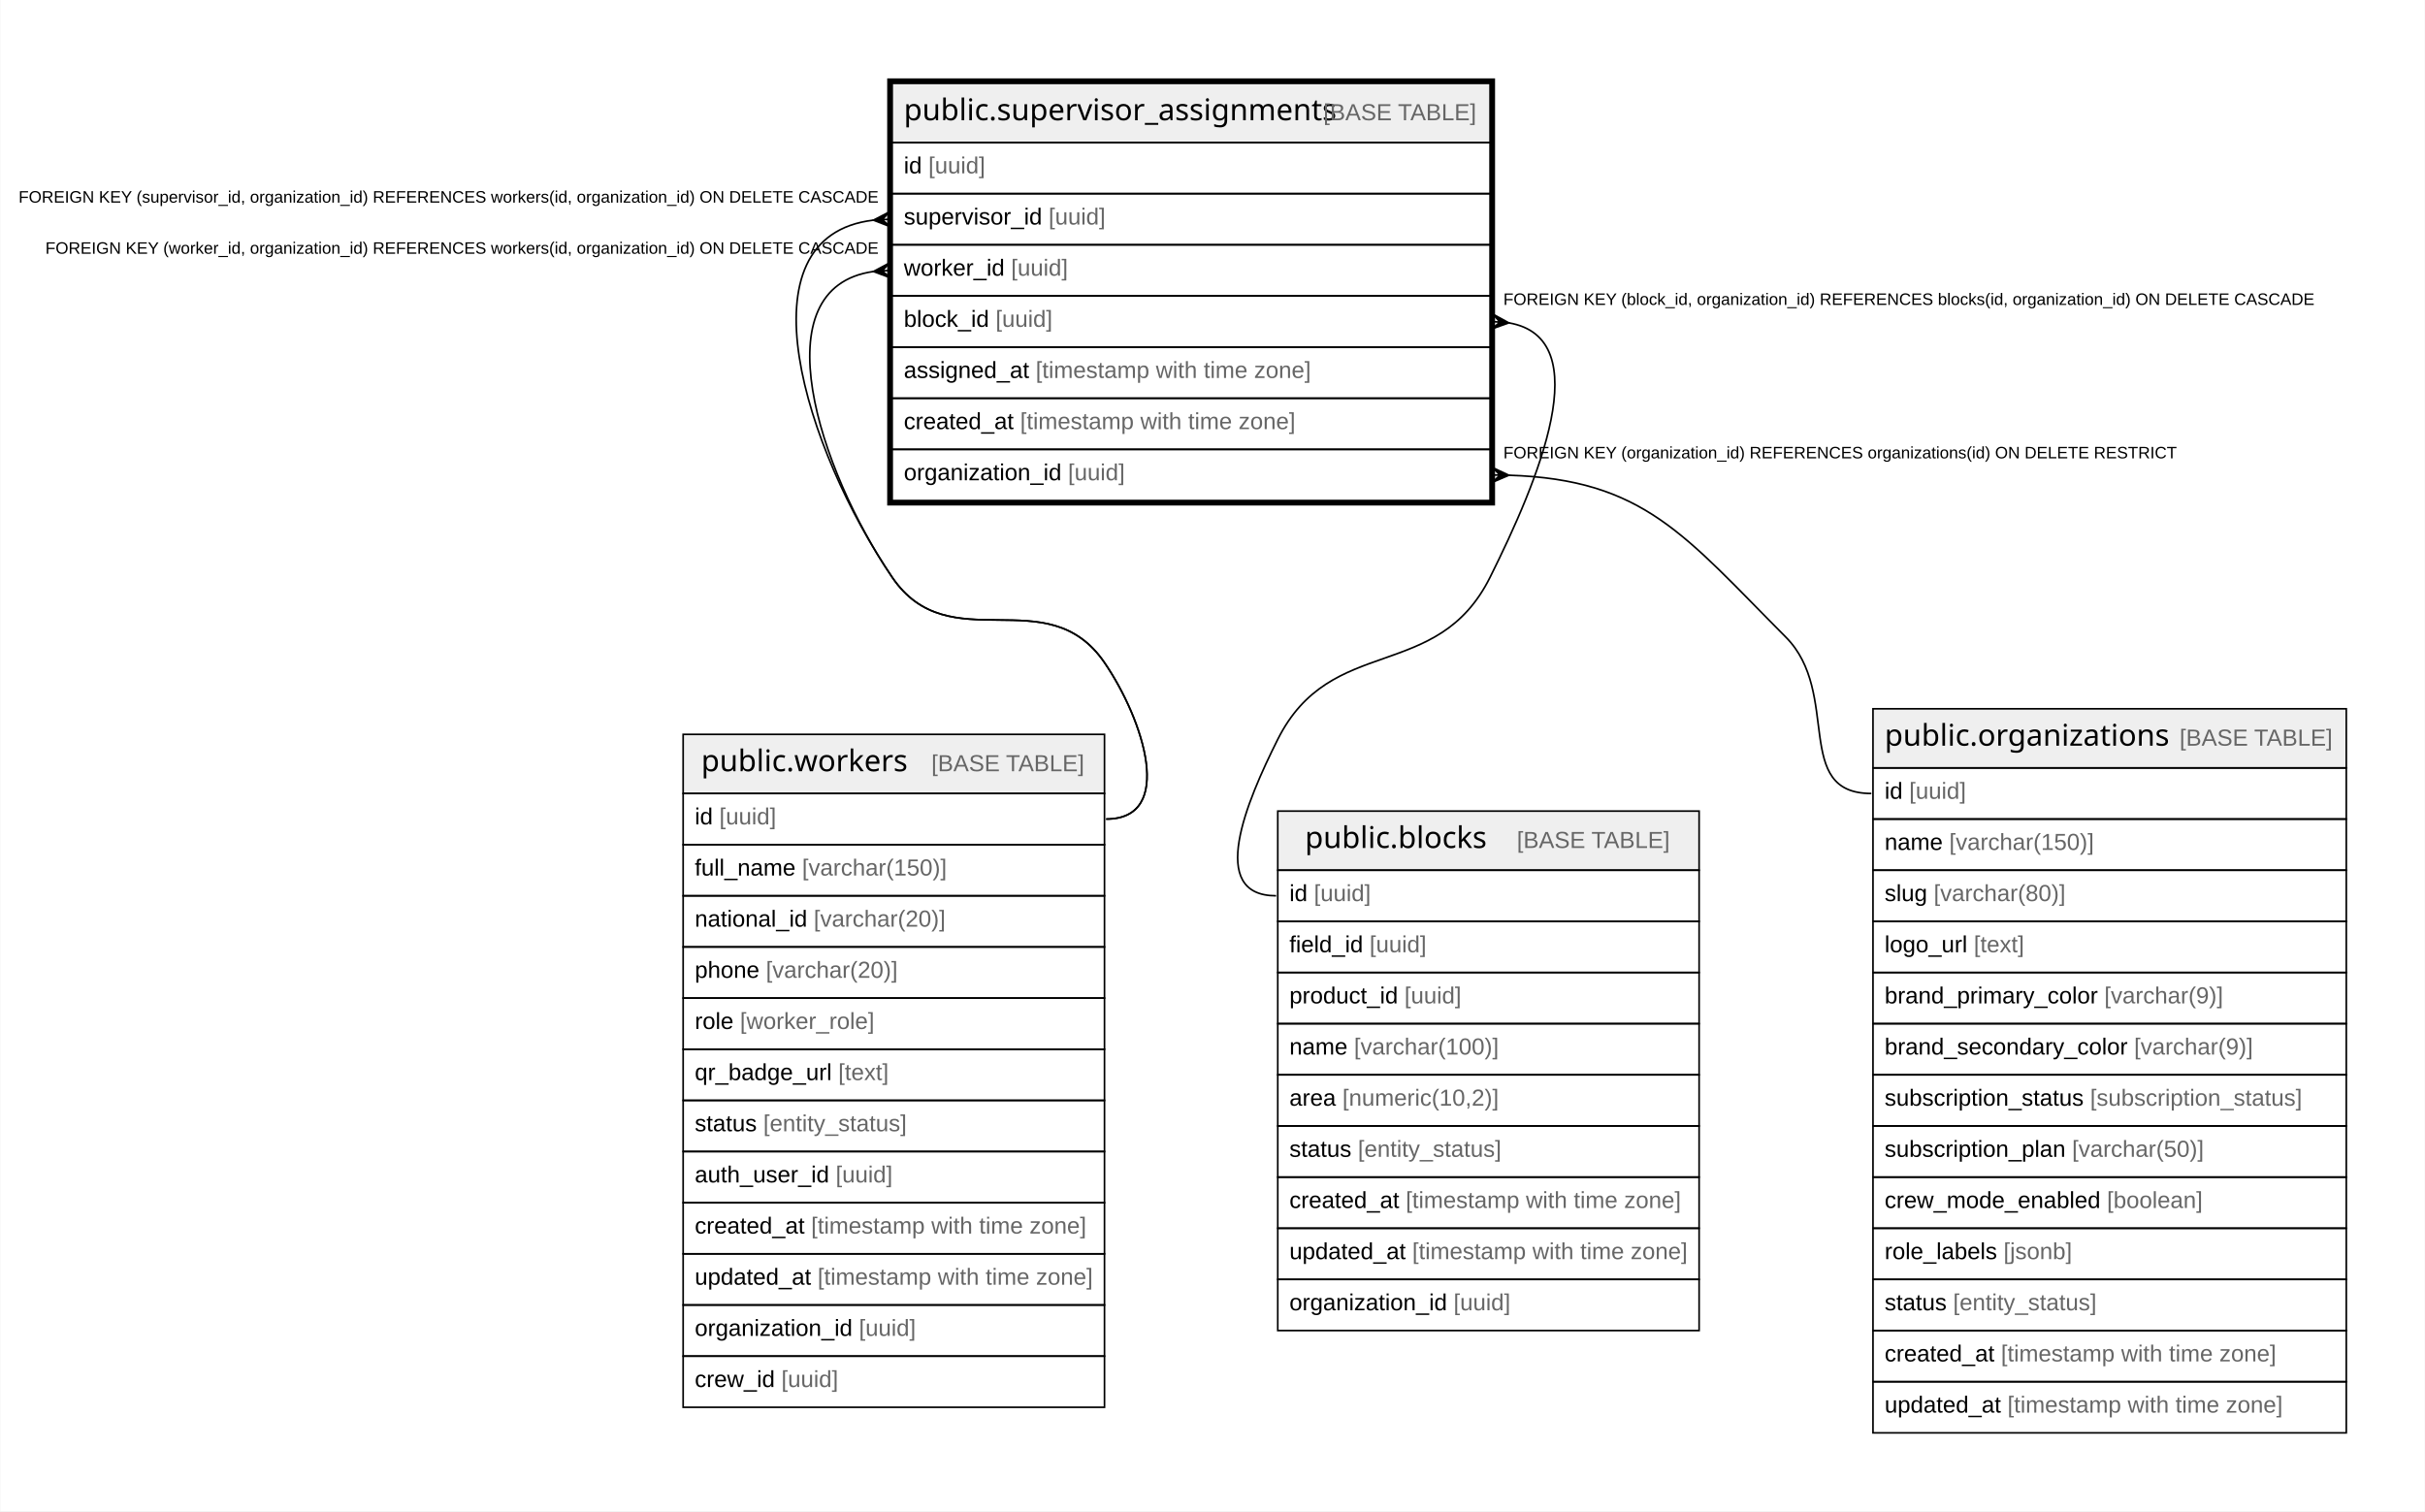
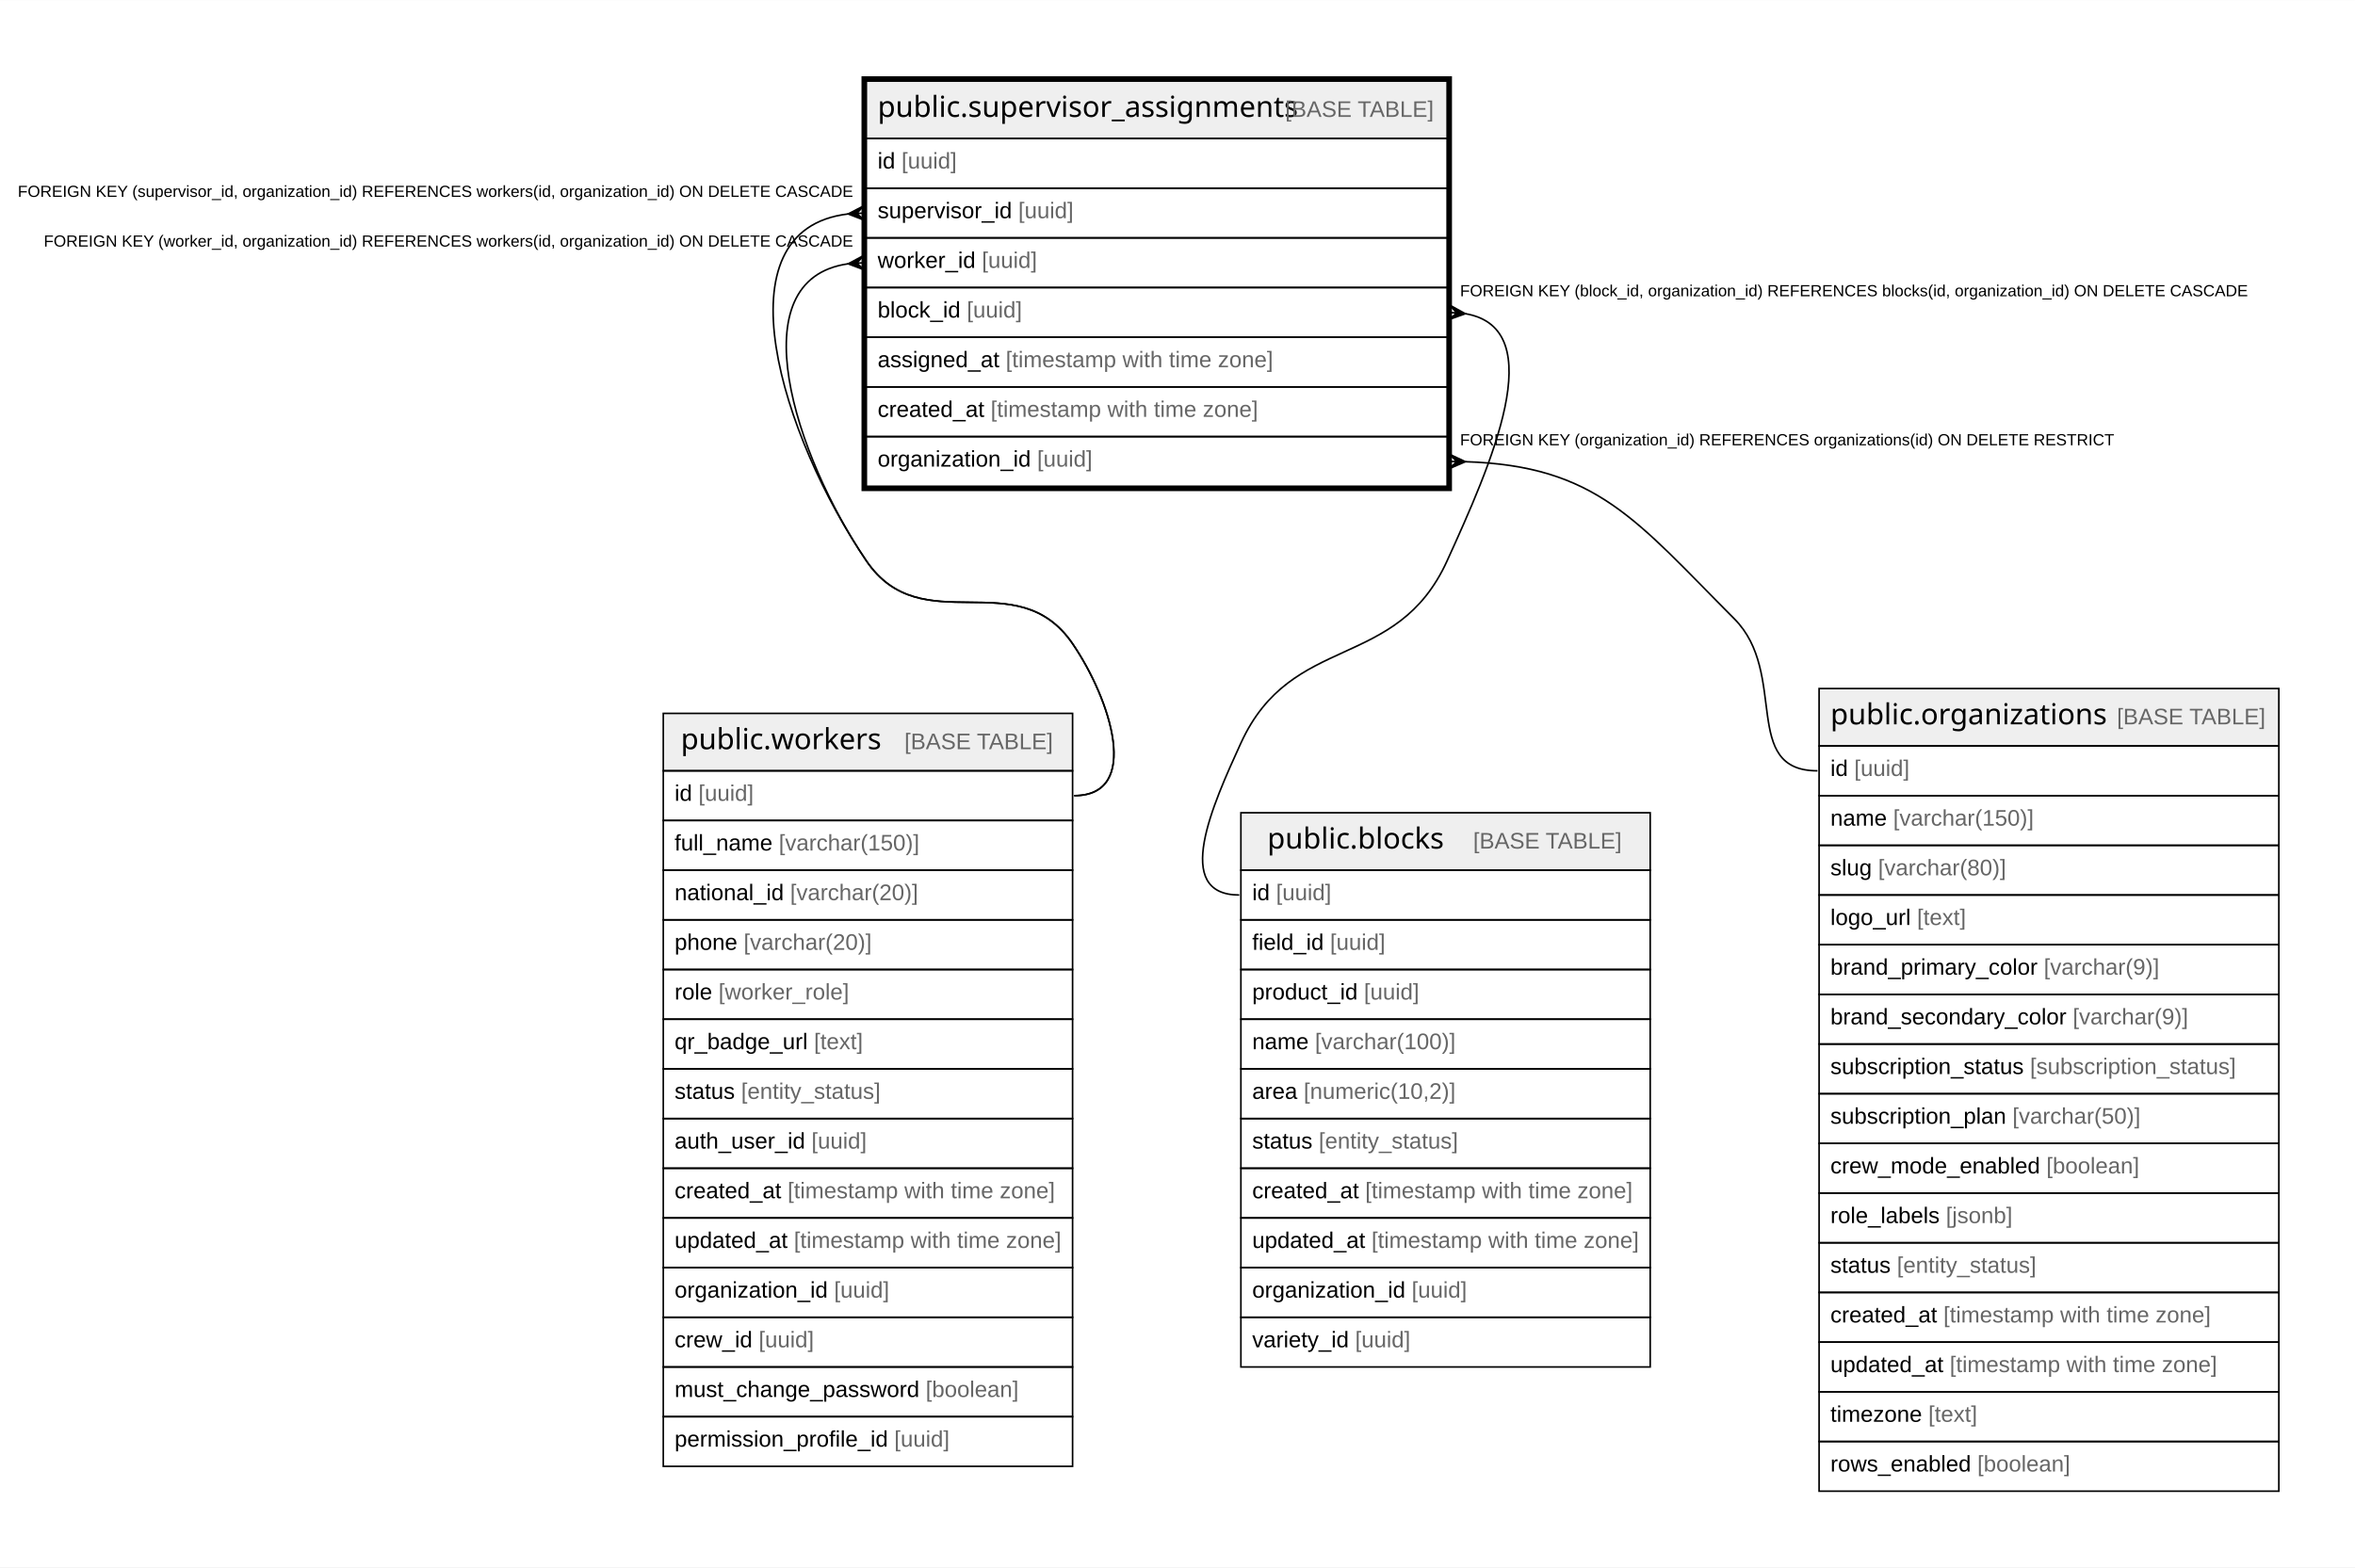
- <svg xmlns="http://www.w3.org/2000/svg" width="1460pt" height="910pt" viewBox="0.00 0.00 1459.61 910.00">
-   <g id="graph0" class="graph" transform="scale(1 1) rotate(0) translate(4 906)">
-     <polygon fill="white" stroke="none" points="-4,4 -4,-906 1455.61,-906 1455.61,4 -4,4" />
+ <svg xmlns="http://www.w3.org/2000/svg" width="1460pt" height="972pt" viewBox="0.00 0.00 1459.61 971.60">
+   <g id="graph0" class="graph" transform="scale(1 1) rotate(0) translate(4 967.6)">
+     <polygon fill="white" stroke="none" points="-4,4 -4,-967.6 1455.61,-967.6 1455.61,4 -4,4" />
    <g id="node1" class="node">
-       <polygon fill="#efefef" stroke="none" points="532.95,-820.2 532.95,-855.8 892.92,-855.8 892.92,-820.2 532.95,-820.2" />
-       <polygon fill="none" stroke="black" points="532.95,-820.2 532.95,-855.8 892.92,-855.8 892.92,-820.2 532.95,-820.2" />
-       <text text-anchor="start" x="539.95" y="-833.6" font-family="Arial Bold" font-size="18.00">public.supervisor_assignments</text>
-       <text text-anchor="start" x="761.43" y="-833.6" font-family="Arial" font-size="14.00">    </text>
-       <text text-anchor="start" x="792.55" y="-833.6" font-family="Arial" font-size="14.00" fill="#666666">[BASE TABLE]</text>
+       <polygon fill="#efefef" stroke="none" points="532.95,-881.8 532.95,-917.4 892.92,-917.4 892.92,-881.8 532.95,-881.8" />
+       <polygon fill="none" stroke="black" points="532.95,-881.8 532.95,-917.4 892.92,-917.4 892.92,-881.8 532.95,-881.8" />
+       <text text-anchor="start" x="539.95" y="-895.2" font-family="Arial Bold" font-size="18.00">public.supervisor_assignments</text>
+       <text text-anchor="start" x="761.43" y="-895.2" font-family="Arial" font-size="14.00">    </text>
+       <text text-anchor="start" x="792.55" y="-895.2" font-family="Arial" font-size="14.00" fill="#666666">[BASE TABLE]</text>
+       <polygon fill="none" stroke="black" points="532.95,-851 532.95,-881.8 892.92,-881.8 892.92,-851 532.95,-851" />
+       <text text-anchor="start" x="539.95" y="-863.2" font-family="Arial" font-size="14.00">id </text>
+       <text text-anchor="start" x="554.74" y="-863.2" font-family="Arial" font-size="14.00" fill="#666666">[uuid]</text>
+       <polygon fill="none" stroke="black" points="532.95,-820.2 532.95,-851 892.92,-851 892.92,-820.2 532.95,-820.2" />
+       <text text-anchor="start" x="539.95" y="-832.4" font-family="Arial" font-size="14.00">supervisor_id </text>
+       <text text-anchor="start" x="627.11" y="-832.4" font-family="Arial" font-size="14.00" fill="#666666">[uuid]</text>
      <polygon fill="none" stroke="black" points="532.95,-789.4 532.95,-820.2 892.92,-820.2 892.92,-789.4 532.95,-789.4" />
-       <text text-anchor="start" x="539.95" y="-801.6" font-family="Arial" font-size="14.00">id </text>
-       <text text-anchor="start" x="554.74" y="-801.6" font-family="Arial" font-size="14.00" fill="#666666">[uuid]</text>
+       <text text-anchor="start" x="539.95" y="-801.6" font-family="Arial" font-size="14.00">worker_id </text>
+       <text text-anchor="start" x="604.53" y="-801.6" font-family="Arial" font-size="14.00" fill="#666666">[uuid]</text>
      <polygon fill="none" stroke="black" points="532.95,-758.6 532.95,-789.4 892.92,-789.4 892.92,-758.6 532.95,-758.6" />
-       <text text-anchor="start" x="539.95" y="-770.8" font-family="Arial" font-size="14.00">supervisor_id </text>
-       <text text-anchor="start" x="627.11" y="-770.8" font-family="Arial" font-size="14.00" fill="#666666">[uuid]</text>
+       <text text-anchor="start" x="539.95" y="-770.8" font-family="Arial" font-size="14.00">block_id </text>
+       <text text-anchor="start" x="595.21" y="-770.8" font-family="Arial" font-size="14.00" fill="#666666">[uuid]</text>
      <polygon fill="none" stroke="black" points="532.95,-727.8 532.95,-758.6 892.92,-758.6 892.92,-727.8 532.95,-727.8" />
-       <text text-anchor="start" x="539.95" y="-740" font-family="Arial" font-size="14.00">worker_id </text>
-       <text text-anchor="start" x="604.53" y="-740" font-family="Arial" font-size="14.00" fill="#666666">[uuid]</text>
+       <text text-anchor="start" x="539.95" y="-740" font-family="Arial" font-size="14.00">assigned_at </text>
+       <text text-anchor="start" x="619.35" y="-740" font-family="Arial" font-size="14.00" fill="#666666">[timestamp with time zone]</text>
      <polygon fill="none" stroke="black" points="532.95,-697 532.95,-727.8 892.92,-727.8 892.92,-697 532.95,-697" />
-       <text text-anchor="start" x="539.95" y="-709.2" font-family="Arial" font-size="14.00">block_id </text>
-       <text text-anchor="start" x="595.21" y="-709.2" font-family="Arial" font-size="14.00" fill="#666666">[uuid]</text>
+       <text text-anchor="start" x="539.95" y="-709.2" font-family="Arial" font-size="14.00">created_at </text>
+       <text text-anchor="start" x="610" y="-709.2" font-family="Arial" font-size="14.00" fill="#666666">[timestamp with time zone]</text>
      <polygon fill="none" stroke="black" points="532.95,-666.2 532.95,-697 892.92,-697 892.92,-666.2 532.95,-666.2" />
-       <text text-anchor="start" x="539.95" y="-678.4" font-family="Arial" font-size="14.00">assigned_at </text>
-       <text text-anchor="start" x="619.35" y="-678.4" font-family="Arial" font-size="14.00" fill="#666666">[timestamp with time zone]</text>
-       <polygon fill="none" stroke="black" points="532.95,-635.4 532.95,-666.2 892.92,-666.2 892.92,-635.4 532.95,-635.4" />
-       <text text-anchor="start" x="539.95" y="-647.6" font-family="Arial" font-size="14.00">created_at </text>
-       <text text-anchor="start" x="610" y="-647.6" font-family="Arial" font-size="14.00" fill="#666666">[timestamp with time zone]</text>
-       <polygon fill="none" stroke="black" points="532.95,-604.6 532.95,-635.4 892.92,-635.4 892.92,-604.6 532.95,-604.6" />
-       <text text-anchor="start" x="539.95" y="-616.8" font-family="Arial" font-size="14.00">organization_id </text>
-       <text text-anchor="start" x="638.8" y="-616.8" font-family="Arial" font-size="14.00" fill="#666666">[uuid]</text>
-       <polygon fill="none" stroke="black" stroke-width="3" points="531.45,-603.1 531.45,-857.3 894.42,-857.3 894.42,-603.1 531.45,-603.1" />
+       <text text-anchor="start" x="539.95" y="-678.4" font-family="Arial" font-size="14.00">organization_id </text>
+       <text text-anchor="start" x="638.8" y="-678.4" font-family="Arial" font-size="14.00" fill="#666666">[uuid]</text>
+       <polygon fill="none" stroke="black" stroke-width="3" points="531.45,-664.7 531.45,-918.9 894.42,-918.9 894.42,-664.7 531.45,-664.7" />
    </g>
    <g id="node2" class="node">
-       <polygon fill="#efefef" stroke="none" points="407.1,-428.2 407.1,-463.8 660.78,-463.8 660.78,-428.2 407.1,-428.2" />
-       <polygon fill="none" stroke="black" points="407.1,-428.2 407.1,-463.8 660.78,-463.8 660.78,-428.2 407.1,-428.2" />
-       <text text-anchor="start" x="417.96" y="-441.6" font-family="Arial Bold" font-size="18.00">public.workers</text>
-       <text text-anchor="start" x="525.43" y="-441.6" font-family="Arial" font-size="14.00">    </text>
-       <text text-anchor="start" x="556.55" y="-441.6" font-family="Arial" font-size="14.00" fill="#666666">[BASE TABLE]</text>
+       <polygon fill="#efefef" stroke="none" points="407.1,-489.8 407.1,-525.4 660.78,-525.4 660.78,-489.8 407.1,-489.8" />
+       <polygon fill="none" stroke="black" points="407.1,-489.8 407.1,-525.4 660.78,-525.4 660.78,-489.8 407.1,-489.8" />
+       <text text-anchor="start" x="417.96" y="-503.2" font-family="Arial Bold" font-size="18.00">public.workers</text>
+       <text text-anchor="start" x="525.43" y="-503.2" font-family="Arial" font-size="14.00">    </text>
+       <text text-anchor="start" x="556.55" y="-503.2" font-family="Arial" font-size="14.00" fill="#666666">[BASE TABLE]</text>
+       <polygon fill="none" stroke="black" points="407.1,-459 407.1,-489.8 660.78,-489.8 660.78,-459 407.1,-459" />
+       <text text-anchor="start" x="414.1" y="-471.2" font-family="Arial" font-size="14.00">id </text>
+       <text text-anchor="start" x="428.88" y="-471.2" font-family="Arial" font-size="14.00" fill="#666666">[uuid]</text>
+       <polygon fill="none" stroke="black" points="407.1,-428.2 407.1,-459 660.78,-459 660.78,-428.2 407.1,-428.2" />
+       <text text-anchor="start" x="414.1" y="-440.4" font-family="Arial" font-size="14.00">full_name </text>
+       <text text-anchor="start" x="478.69" y="-440.4" font-family="Arial" font-size="14.00" fill="#666666">[varchar(150)]</text>
      <polygon fill="none" stroke="black" points="407.1,-397.4 407.1,-428.2 660.78,-428.2 660.78,-397.4 407.1,-397.4" />
-       <text text-anchor="start" x="414.1" y="-409.6" font-family="Arial" font-size="14.00">id </text>
-       <text text-anchor="start" x="428.88" y="-409.6" font-family="Arial" font-size="14.00" fill="#666666">[uuid]</text>
+       <text text-anchor="start" x="414.1" y="-409.6" font-family="Arial" font-size="14.00">national_id </text>
+       <text text-anchor="start" x="485.71" y="-409.6" font-family="Arial" font-size="14.00" fill="#666666">[varchar(20)]</text>
      <polygon fill="none" stroke="black" points="407.1,-366.6 407.1,-397.4 660.78,-397.4 660.78,-366.6 407.1,-366.6" />
-       <text text-anchor="start" x="414.1" y="-378.8" font-family="Arial" font-size="14.00">full_name </text>
-       <text text-anchor="start" x="478.69" y="-378.8" font-family="Arial" font-size="14.00" fill="#666666">[varchar(150)]</text>
+       <text text-anchor="start" x="414.1" y="-378.8" font-family="Arial" font-size="14.00">phone </text>
+       <text text-anchor="start" x="456.92" y="-378.8" font-family="Arial" font-size="14.00" fill="#666666">[varchar(20)]</text>
      <polygon fill="none" stroke="black" points="407.1,-335.8 407.1,-366.6 660.78,-366.6 660.78,-335.8 407.1,-335.8" />
-       <text text-anchor="start" x="414.1" y="-348" font-family="Arial" font-size="14.00">national_id </text>
-       <text text-anchor="start" x="485.71" y="-348" font-family="Arial" font-size="14.00" fill="#666666">[varchar(20)]</text>
+       <text text-anchor="start" x="414.1" y="-348" font-family="Arial" font-size="14.00">role </text>
+       <text text-anchor="start" x="441.33" y="-348" font-family="Arial" font-size="14.00" fill="#666666">[worker_role]</text>
      <polygon fill="none" stroke="black" points="407.1,-305 407.1,-335.8 660.78,-335.8 660.78,-305 407.1,-305" />
-       <text text-anchor="start" x="414.1" y="-317.2" font-family="Arial" font-size="14.00">phone </text>
-       <text text-anchor="start" x="456.92" y="-317.2" font-family="Arial" font-size="14.00" fill="#666666">[varchar(20)]</text>
+       <text text-anchor="start" x="414.1" y="-317.2" font-family="Arial" font-size="14.00">qr_badge_url </text>
+       <text text-anchor="start" x="500.5" y="-317.2" font-family="Arial" font-size="14.00" fill="#666666">[text]</text>
      <polygon fill="none" stroke="black" points="407.1,-274.2 407.1,-305 660.78,-305 660.78,-274.2 407.1,-274.2" />
-       <text text-anchor="start" x="414.1" y="-286.4" font-family="Arial" font-size="14.00">role </text>
-       <text text-anchor="start" x="441.33" y="-286.4" font-family="Arial" font-size="14.00" fill="#666666">[worker_role]</text>
+       <text text-anchor="start" x="414.1" y="-286.4" font-family="Arial" font-size="14.00">status </text>
+       <text text-anchor="start" x="455.34" y="-286.4" font-family="Arial" font-size="14.00" fill="#666666">[entity_status]</text>
      <polygon fill="none" stroke="black" points="407.1,-243.4 407.1,-274.2 660.78,-274.2 660.78,-243.4 407.1,-243.4" />
-       <text text-anchor="start" x="414.1" y="-255.6" font-family="Arial" font-size="14.00">qr_badge_url </text>
-       <text text-anchor="start" x="500.5" y="-255.6" font-family="Arial" font-size="14.00" fill="#666666">[text]</text>
+       <text text-anchor="start" x="414.1" y="-255.6" font-family="Arial" font-size="14.00">auth_user_id </text>
+       <text text-anchor="start" x="498.94" y="-255.6" font-family="Arial" font-size="14.00" fill="#666666">[uuid]</text>
      <polygon fill="none" stroke="black" points="407.1,-212.6 407.1,-243.4 660.78,-243.4 660.78,-212.6 407.1,-212.6" />
-       <text text-anchor="start" x="414.1" y="-224.8" font-family="Arial" font-size="14.00">status </text>
-       <text text-anchor="start" x="455.34" y="-224.8" font-family="Arial" font-size="14.00" fill="#666666">[entity_status]</text>
+       <text text-anchor="start" x="414.1" y="-224.8" font-family="Arial" font-size="14.00">created_at </text>
+       <text text-anchor="start" x="484.14" y="-224.8" font-family="Arial" font-size="14.00" fill="#666666">[timestamp with time zone]</text>
      <polygon fill="none" stroke="black" points="407.1,-181.8 407.1,-212.6 660.78,-212.6 660.78,-181.8 407.1,-181.8" />
-       <text text-anchor="start" x="414.1" y="-194" font-family="Arial" font-size="14.00">auth_user_id </text>
-       <text text-anchor="start" x="498.94" y="-194" font-family="Arial" font-size="14.00" fill="#666666">[uuid]</text>
+       <text text-anchor="start" x="414.1" y="-194" font-family="Arial" font-size="14.00">updated_at </text>
+       <text text-anchor="start" x="488.05" y="-194" font-family="Arial" font-size="14.00" fill="#666666">[timestamp with time zone]</text>
      <polygon fill="none" stroke="black" points="407.1,-151 407.1,-181.8 660.78,-181.8 660.78,-151 407.1,-151" />
-       <text text-anchor="start" x="414.1" y="-163.2" font-family="Arial" font-size="14.00">created_at </text>
-       <text text-anchor="start" x="484.14" y="-163.2" font-family="Arial" font-size="14.00" fill="#666666">[timestamp with time zone]</text>
+       <text text-anchor="start" x="414.1" y="-163.2" font-family="Arial" font-size="14.00">organization_id </text>
+       <text text-anchor="start" x="512.94" y="-163.2" font-family="Arial" font-size="14.00" fill="#666666">[uuid]</text>
      <polygon fill="none" stroke="black" points="407.1,-120.2 407.1,-151 660.78,-151 660.78,-120.2 407.1,-120.2" />
-       <text text-anchor="start" x="414.1" y="-132.4" font-family="Arial" font-size="14.00">updated_at </text>
-       <text text-anchor="start" x="488.05" y="-132.4" font-family="Arial" font-size="14.00" fill="#666666">[timestamp with time zone]</text>
+       <text text-anchor="start" x="414.1" y="-132.4" font-family="Arial" font-size="14.00">crew_id </text>
+       <text text-anchor="start" x="466.23" y="-132.4" font-family="Arial" font-size="14.00" fill="#666666">[uuid]</text>
      <polygon fill="none" stroke="black" points="407.1,-89.4 407.1,-120.2 660.78,-120.2 660.78,-89.4 407.1,-89.4" />
-       <text text-anchor="start" x="414.1" y="-101.6" font-family="Arial" font-size="14.00">organization_id </text>
-       <text text-anchor="start" x="512.94" y="-101.6" font-family="Arial" font-size="14.00" fill="#666666">[uuid]</text>
+       <text text-anchor="start" x="414.1" y="-101.6" font-family="Arial" font-size="14.00">must_change_password </text>
+       <text text-anchor="start" x="569.74" y="-101.6" font-family="Arial" font-size="14.00" fill="#666666">[boolean]</text>
      <polygon fill="none" stroke="black" points="407.1,-58.6 407.1,-89.4 660.78,-89.4 660.78,-58.6 407.1,-58.6" />
-       <text text-anchor="start" x="414.1" y="-70.8" font-family="Arial" font-size="14.00">crew_id </text>
-       <text text-anchor="start" x="466.23" y="-70.8" font-family="Arial" font-size="14.00" fill="#666666">[uuid]</text>
+       <text text-anchor="start" x="414.1" y="-70.8" font-family="Arial" font-size="14.00">permission_profile_id </text>
+       <text text-anchor="start" x="550.27" y="-70.8" font-family="Arial" font-size="14.00" fill="#666666">[uuid]</text>
    </g>
    <g id="edge1" class="edge">
-       <path fill="none" stroke="black" d="M521.6,-773.42C439.42,-763.7 481.17,-634.65 532.95,-558.4 567.35,-507.74 626.23,-557.55 660.78,-507 684.4,-472.43 703.65,-412.8 661.78,-412.8" />
-       <polygon fill="black" stroke="black" points="521.64,-773.42 531.37,-778.47 526.96,-773.72 531.29,-773.96 531.29,-773.96 531.29,-773.96 526.96,-773.72 531.87,-769.49 521.64,-773.42" />
-       <text text-anchor="start" x="7" y="-784" font-family="Arial" font-size="10.00">FOREIGN KEY (supervisor_id, organization_id) REFERENCES workers(id, organization_id) ON DELETE CASCADE</text>
+       <path fill="none" stroke="black" d="M521.6,-835.02C439.42,-825.3 481.17,-696.25 532.95,-620 567.35,-569.34 626.23,-619.15 660.78,-568.6 684.4,-534.03 703.65,-474.4 661.78,-474.4" />
+       <polygon fill="black" stroke="black" points="521.64,-835.02 531.37,-840.07 526.96,-835.32 531.29,-835.56 531.29,-835.56 531.29,-835.56 526.96,-835.32 531.87,-831.09 521.64,-835.02" />
+       <text text-anchor="start" x="7" y="-845.6" font-family="Arial" font-size="10.00">FOREIGN KEY (supervisor_id, organization_id) REFERENCES workers(id, organization_id) ON DELETE CASCADE</text>
    </g>
    <g id="edge2" class="edge">
-       <path fill="none" stroke="black" d="M521.6,-742.51C453.16,-732.8 488.86,-623.28 532.95,-558.4 567.37,-507.76 626.23,-557.55 660.78,-507 684.4,-472.43 703.65,-412.8 661.78,-412.8" />
-       <polygon fill="black" stroke="black" points="521.64,-742.51 531.32,-747.67 526.97,-742.87 531.29,-743.16 531.29,-743.16 531.29,-743.16 526.97,-742.87 531.92,-738.69 521.64,-742.51" />
-       <text text-anchor="start" x="23.12" y="-753.2" font-family="Arial" font-size="10.00">FOREIGN KEY (worker_id, organization_id) REFERENCES workers(id, organization_id) ON DELETE CASCADE</text>
+       <path fill="none" stroke="black" d="M521.6,-804.11C453.16,-794.4 488.86,-684.88 532.95,-620 567.37,-569.36 626.23,-619.15 660.78,-568.6 684.4,-534.03 703.65,-474.4 661.78,-474.4" />
+       <polygon fill="black" stroke="black" points="521.64,-804.11 531.32,-809.27 526.97,-804.47 531.29,-804.76 531.29,-804.76 531.29,-804.76 526.97,-804.47 531.92,-800.29 521.64,-804.11" />
+       <text text-anchor="start" x="23.12" y="-814.8" font-family="Arial" font-size="10.00">FOREIGN KEY (worker_id, organization_id) REFERENCES workers(id, organization_id) ON DELETE CASCADE</text>
    </g>
    <g id="node3" class="node">
-       <polygon fill="#efefef" stroke="none" points="765.1,-382 765.1,-417.6 1018.78,-417.6 1018.78,-382 765.1,-382" />
-       <polygon fill="none" stroke="black" points="765.1,-382 765.1,-417.6 1018.78,-417.6 1018.78,-382 765.1,-382" />
-       <text text-anchor="start" x="781.45" y="-395.4" font-family="Arial Bold" font-size="18.00">public.blocks</text>
-       <text text-anchor="start" x="877.94" y="-395.4" font-family="Arial" font-size="14.00">    </text>
-       <text text-anchor="start" x="909.05" y="-395.4" font-family="Arial" font-size="14.00" fill="#666666">[BASE TABLE]</text>
-       <polygon fill="none" stroke="black" points="765.1,-351.2 765.1,-382 1018.78,-382 1018.78,-351.2 765.1,-351.2" />
-       <text text-anchor="start" x="772.1" y="-363.4" font-family="Arial" font-size="14.00">id </text>
-       <text text-anchor="start" x="786.88" y="-363.4" font-family="Arial" font-size="14.00" fill="#666666">[uuid]</text>
-       <polygon fill="none" stroke="black" points="765.1,-320.4 765.1,-351.2 1018.78,-351.2 1018.78,-320.4 765.1,-320.4" />
-       <text text-anchor="start" x="772.1" y="-332.6" font-family="Arial" font-size="14.00">field_id </text>
-       <text text-anchor="start" x="820.35" y="-332.6" font-family="Arial" font-size="14.00" fill="#666666">[uuid]</text>
-       <polygon fill="none" stroke="black" points="765.1,-289.6 765.1,-320.4 1018.78,-320.4 1018.78,-289.6 765.1,-289.6" />
-       <text text-anchor="start" x="772.1" y="-301.8" font-family="Arial" font-size="14.00">product_id </text>
-       <text text-anchor="start" x="841.36" y="-301.8" font-family="Arial" font-size="14.00" fill="#666666">[uuid]</text>
-       <polygon fill="none" stroke="black" points="765.1,-258.8 765.1,-289.6 1018.78,-289.6 1018.78,-258.8 765.1,-258.8" />
-       <text text-anchor="start" x="772.1" y="-271" font-family="Arial" font-size="14.00">name </text>
-       <text text-anchor="start" x="811.01" y="-271" font-family="Arial" font-size="14.00" fill="#666666">[varchar(100)]</text>
-       <polygon fill="none" stroke="black" points="765.1,-228 765.1,-258.8 1018.78,-258.8 1018.78,-228 765.1,-228" />
-       <text text-anchor="start" x="772.1" y="-240.2" font-family="Arial" font-size="14.00">area </text>
-       <text text-anchor="start" x="804.01" y="-240.2" font-family="Arial" font-size="14.00" fill="#666666">[numeric(10,2)]</text>
-       <polygon fill="none" stroke="black" points="765.1,-197.2 765.1,-228 1018.78,-228 1018.78,-197.2 765.1,-197.2" />
-       <text text-anchor="start" x="772.1" y="-209.4" font-family="Arial" font-size="14.00">status </text>
-       <text text-anchor="start" x="813.34" y="-209.4" font-family="Arial" font-size="14.00" fill="#666666">[entity_status]</text>
-       <polygon fill="none" stroke="black" points="765.1,-166.4 765.1,-197.2 1018.78,-197.2 1018.78,-166.4 765.1,-166.4" />
-       <text text-anchor="start" x="772.1" y="-178.6" font-family="Arial" font-size="14.00">created_at </text>
-       <text text-anchor="start" x="842.14" y="-178.6" font-family="Arial" font-size="14.00" fill="#666666">[timestamp with time zone]</text>
-       <polygon fill="none" stroke="black" points="765.1,-135.6 765.1,-166.4 1018.78,-166.4 1018.78,-135.6 765.1,-135.6" />
-       <text text-anchor="start" x="772.1" y="-147.8" font-family="Arial" font-size="14.00">updated_at </text>
-       <text text-anchor="start" x="846.05" y="-147.8" font-family="Arial" font-size="14.00" fill="#666666">[timestamp with time zone]</text>
-       <polygon fill="none" stroke="black" points="765.1,-104.8 765.1,-135.6 1018.78,-135.6 1018.78,-104.8 765.1,-104.8" />
-       <text text-anchor="start" x="772.1" y="-117" font-family="Arial" font-size="14.00">organization_id </text>
-       <text text-anchor="start" x="870.94" y="-117" font-family="Arial" font-size="14.00" fill="#666666">[uuid]</text>
+       <polygon fill="#efefef" stroke="none" points="765.1,-428.2 765.1,-463.8 1018.78,-463.8 1018.78,-428.2 765.1,-428.2" />
+       <polygon fill="none" stroke="black" points="765.1,-428.2 765.1,-463.8 1018.78,-463.8 1018.78,-428.2 765.1,-428.2" />
+       <text text-anchor="start" x="781.45" y="-441.6" font-family="Arial Bold" font-size="18.00">public.blocks</text>
+       <text text-anchor="start" x="877.94" y="-441.6" font-family="Arial" font-size="14.00">    </text>
+       <text text-anchor="start" x="909.05" y="-441.6" font-family="Arial" font-size="14.00" fill="#666666">[BASE TABLE]</text>
+       <polygon fill="none" stroke="black" points="765.1,-397.4 765.1,-428.2 1018.78,-428.2 1018.78,-397.4 765.1,-397.4" />
+       <text text-anchor="start" x="772.1" y="-409.6" font-family="Arial" font-size="14.00">id </text>
+       <text text-anchor="start" x="786.88" y="-409.6" font-family="Arial" font-size="14.00" fill="#666666">[uuid]</text>
+       <polygon fill="none" stroke="black" points="765.1,-366.6 765.1,-397.4 1018.78,-397.4 1018.78,-366.6 765.1,-366.6" />
+       <text text-anchor="start" x="772.1" y="-378.8" font-family="Arial" font-size="14.00">field_id </text>
+       <text text-anchor="start" x="820.35" y="-378.8" font-family="Arial" font-size="14.00" fill="#666666">[uuid]</text>
+       <polygon fill="none" stroke="black" points="765.1,-335.8 765.1,-366.6 1018.78,-366.6 1018.78,-335.8 765.1,-335.8" />
+       <text text-anchor="start" x="772.1" y="-348" font-family="Arial" font-size="14.00">product_id </text>
+       <text text-anchor="start" x="841.36" y="-348" font-family="Arial" font-size="14.00" fill="#666666">[uuid]</text>
+       <polygon fill="none" stroke="black" points="765.1,-305 765.1,-335.8 1018.78,-335.8 1018.78,-305 765.1,-305" />
+       <text text-anchor="start" x="772.1" y="-317.2" font-family="Arial" font-size="14.00">name </text>
+       <text text-anchor="start" x="811.01" y="-317.2" font-family="Arial" font-size="14.00" fill="#666666">[varchar(100)]</text>
+       <polygon fill="none" stroke="black" points="765.1,-274.2 765.1,-305 1018.78,-305 1018.78,-274.2 765.1,-274.2" />
+       <text text-anchor="start" x="772.1" y="-286.4" font-family="Arial" font-size="14.00">area </text>
+       <text text-anchor="start" x="804.01" y="-286.4" font-family="Arial" font-size="14.00" fill="#666666">[numeric(10,2)]</text>
+       <polygon fill="none" stroke="black" points="765.1,-243.4 765.1,-274.2 1018.78,-274.2 1018.78,-243.4 765.1,-243.4" />
+       <text text-anchor="start" x="772.1" y="-255.6" font-family="Arial" font-size="14.00">status </text>
+       <text text-anchor="start" x="813.34" y="-255.6" font-family="Arial" font-size="14.00" fill="#666666">[entity_status]</text>
+       <polygon fill="none" stroke="black" points="765.1,-212.6 765.1,-243.4 1018.78,-243.4 1018.78,-212.6 765.1,-212.6" />
+       <text text-anchor="start" x="772.1" y="-224.8" font-family="Arial" font-size="14.00">created_at </text>
+       <text text-anchor="start" x="842.14" y="-224.8" font-family="Arial" font-size="14.00" fill="#666666">[timestamp with time zone]</text>
+       <polygon fill="none" stroke="black" points="765.1,-181.8 765.1,-212.6 1018.78,-212.6 1018.78,-181.8 765.1,-181.8" />
+       <text text-anchor="start" x="772.1" y="-194" font-family="Arial" font-size="14.00">updated_at </text>
+       <text text-anchor="start" x="846.05" y="-194" font-family="Arial" font-size="14.00" fill="#666666">[timestamp with time zone]</text>
+       <polygon fill="none" stroke="black" points="765.1,-151 765.1,-181.8 1018.78,-181.8 1018.78,-151 765.1,-151" />
+       <text text-anchor="start" x="772.1" y="-163.2" font-family="Arial" font-size="14.00">organization_id </text>
+       <text text-anchor="start" x="870.94" y="-163.2" font-family="Arial" font-size="14.00" fill="#666666">[uuid]</text>
+       <polygon fill="none" stroke="black" points="765.1,-120.2 765.1,-151 1018.78,-151 1018.78,-120.2 765.1,-120.2" />
+       <text text-anchor="start" x="772.1" y="-132.4" font-family="Arial" font-size="14.00">variety_id </text>
+       <text text-anchor="start" x="835.9" y="-132.4" font-family="Arial" font-size="14.00" fill="#666666">[uuid]</text>
    </g>
    <g id="edge3" class="edge">
-       <path fill="none" stroke="black" d="M904.2,-711.59C958.14,-702.35 921.79,-616.3 892.92,-558.4 861.02,-494.43 797.13,-524.7 765.1,-460.8 746.33,-423.37 722.23,-366.6 764.1,-366.6" />
-       <polygon fill="black" stroke="black" points="904.22,-711.59 893.9,-707.89 898.9,-712.01 894.59,-712.35 894.59,-712.35 894.59,-712.35 898.9,-712.01 894.61,-716.86 904.22,-711.59" />
-       <text text-anchor="start" x="900.92" y="-722.4" font-family="Arial" font-size="10.00">FOREIGN KEY (block_id, organization_id) REFERENCES blocks(id, organization_id) ON DELETE CASCADE</text>
+       <path fill="none" stroke="black" d="M904.19,-773.2C957.91,-764.06 919.7,-678.9 892.92,-620 861.54,-550.97 796.62,-575.96 765.1,-507 747.69,-468.92 722.23,-412.8 764.1,-412.8" />
+       <polygon fill="black" stroke="black" points="904.22,-773.19 893.9,-769.49 898.9,-773.61 894.59,-773.95 894.59,-773.95 894.59,-773.95 898.9,-773.61 894.6,-778.46 904.22,-773.19" />
+       <text text-anchor="start" x="900.92" y="-784" font-family="Arial" font-size="10.00">FOREIGN KEY (block_id, organization_id) REFERENCES blocks(id, organization_id) ON DELETE CASCADE</text>
    </g>
    <g id="node4" class="node">
-       <polygon fill="#efefef" stroke="none" points="1123.46,-443.6 1123.46,-479.2 1408.41,-479.2 1408.41,-443.6 1123.46,-443.6" />
-       <polygon fill="none" stroke="black" points="1123.46,-443.6 1123.46,-479.2 1408.41,-479.2 1408.41,-443.6 1123.46,-443.6" />
-       <text text-anchor="start" x="1130.46" y="-457" font-family="Arial Bold" font-size="18.00">public.organizations</text>
-       <text text-anchor="start" x="1276.92" y="-457" font-family="Arial" font-size="14.00">    </text>
-       <text text-anchor="start" x="1308.04" y="-457" font-family="Arial" font-size="14.00" fill="#666666">[BASE TABLE]</text>
+       <polygon fill="#efefef" stroke="none" points="1123.46,-505.2 1123.46,-540.8 1408.41,-540.8 1408.41,-505.2 1123.46,-505.2" />
+       <polygon fill="none" stroke="black" points="1123.46,-505.2 1123.46,-540.8 1408.41,-540.8 1408.41,-505.2 1123.46,-505.2" />
+       <text text-anchor="start" x="1130.46" y="-518.6" font-family="Arial Bold" font-size="18.00">public.organizations</text>
+       <text text-anchor="start" x="1276.92" y="-518.6" font-family="Arial" font-size="14.00">    </text>
+       <text text-anchor="start" x="1308.04" y="-518.6" font-family="Arial" font-size="14.00" fill="#666666">[BASE TABLE]</text>
+       <polygon fill="none" stroke="black" points="1123.46,-474.4 1123.46,-505.2 1408.41,-505.2 1408.41,-474.4 1123.46,-474.4" />
+       <text text-anchor="start" x="1130.46" y="-486.6" font-family="Arial" font-size="14.00">id </text>
+       <text text-anchor="start" x="1145.25" y="-486.6" font-family="Arial" font-size="14.00" fill="#666666">[uuid]</text>
+       <polygon fill="none" stroke="black" points="1123.46,-443.6 1123.46,-474.4 1408.41,-474.4 1408.41,-443.6 1123.46,-443.6" />
+       <text text-anchor="start" x="1130.46" y="-455.8" font-family="Arial" font-size="14.00">name </text>
+       <text text-anchor="start" x="1169.37" y="-455.8" font-family="Arial" font-size="14.00" fill="#666666">[varchar(150)]</text>
      <polygon fill="none" stroke="black" points="1123.46,-412.8 1123.46,-443.6 1408.41,-443.6 1408.41,-412.8 1123.46,-412.8" />
-       <text text-anchor="start" x="1130.46" y="-425" font-family="Arial" font-size="14.00">id </text>
-       <text text-anchor="start" x="1145.25" y="-425" font-family="Arial" font-size="14.00" fill="#666666">[uuid]</text>
+       <text text-anchor="start" x="1130.46" y="-425" font-family="Arial" font-size="14.00">slug </text>
+       <text text-anchor="start" x="1160.03" y="-425" font-family="Arial" font-size="14.00" fill="#666666">[varchar(80)]</text>
      <polygon fill="none" stroke="black" points="1123.46,-382 1123.46,-412.8 1408.41,-412.8 1408.41,-382 1123.46,-382" />
-       <text text-anchor="start" x="1130.46" y="-394.2" font-family="Arial" font-size="14.00">name </text>
-       <text text-anchor="start" x="1169.37" y="-394.2" font-family="Arial" font-size="14.00" fill="#666666">[varchar(150)]</text>
+       <text text-anchor="start" x="1130.46" y="-394.2" font-family="Arial" font-size="14.00">logo_url </text>
+       <text text-anchor="start" x="1184.16" y="-394.2" font-family="Arial" font-size="14.00" fill="#666666">[text]</text>
      <polygon fill="none" stroke="black" points="1123.46,-351.2 1123.46,-382 1408.41,-382 1408.41,-351.2 1123.46,-351.2" />
-       <text text-anchor="start" x="1130.46" y="-363.4" font-family="Arial" font-size="14.00">slug </text>
-       <text text-anchor="start" x="1160.03" y="-363.4" font-family="Arial" font-size="14.00" fill="#666666">[varchar(80)]</text>
+       <text text-anchor="start" x="1130.46" y="-363.4" font-family="Arial" font-size="14.00">brand_primary_color </text>
+       <text text-anchor="start" x="1262.74" y="-363.4" font-family="Arial" font-size="14.00" fill="#666666">[varchar(9)]</text>
      <polygon fill="none" stroke="black" points="1123.46,-320.4 1123.46,-351.2 1408.41,-351.2 1408.41,-320.4 1123.46,-320.4" />
-       <text text-anchor="start" x="1130.46" y="-332.6" font-family="Arial" font-size="14.00">logo_url </text>
-       <text text-anchor="start" x="1184.16" y="-332.6" font-family="Arial" font-size="14.00" fill="#666666">[text]</text>
+       <text text-anchor="start" x="1130.46" y="-332.6" font-family="Arial" font-size="14.00">brand_secondary_color </text>
+       <text text-anchor="start" x="1280.67" y="-332.6" font-family="Arial" font-size="14.00" fill="#666666">[varchar(9)]</text>
      <polygon fill="none" stroke="black" points="1123.46,-289.6 1123.46,-320.4 1408.41,-320.4 1408.41,-289.6 1123.46,-289.6" />
-       <text text-anchor="start" x="1130.46" y="-301.8" font-family="Arial" font-size="14.00">brand_primary_color </text>
-       <text text-anchor="start" x="1262.74" y="-301.8" font-family="Arial" font-size="14.00" fill="#666666">[varchar(9)]</text>
+       <text text-anchor="start" x="1130.46" y="-301.8" font-family="Arial" font-size="14.00">subscription_status </text>
+       <text text-anchor="start" x="1254.19" y="-301.8" font-family="Arial" font-size="14.00" fill="#666666">[subscription_status]</text>
      <polygon fill="none" stroke="black" points="1123.46,-258.8 1123.46,-289.6 1408.41,-289.6 1408.41,-258.8 1123.46,-258.8" />
-       <text text-anchor="start" x="1130.46" y="-271" font-family="Arial" font-size="14.00">brand_secondary_color </text>
-       <text text-anchor="start" x="1280.67" y="-271" font-family="Arial" font-size="14.00" fill="#666666">[varchar(9)]</text>
+       <text text-anchor="start" x="1130.46" y="-271" font-family="Arial" font-size="14.00">subscription_plan </text>
+       <text text-anchor="start" x="1243.31" y="-271" font-family="Arial" font-size="14.00" fill="#666666">[varchar(50)]</text>
      <polygon fill="none" stroke="black" points="1123.46,-228 1123.46,-258.8 1408.41,-258.8 1408.41,-228 1123.46,-228" />
-       <text text-anchor="start" x="1130.46" y="-240.2" font-family="Arial" font-size="14.00">subscription_status </text>
-       <text text-anchor="start" x="1254.19" y="-240.2" font-family="Arial" font-size="14.00" fill="#666666">[subscription_status]</text>
+       <text text-anchor="start" x="1130.46" y="-240.2" font-family="Arial" font-size="14.00">crew_mode_enabled </text>
+       <text text-anchor="start" x="1264.33" y="-240.2" font-family="Arial" font-size="14.00" fill="#666666">[boolean]</text>
      <polygon fill="none" stroke="black" points="1123.46,-197.2 1123.46,-228 1408.41,-228 1408.41,-197.2 1123.46,-197.2" />
-       <text text-anchor="start" x="1130.46" y="-209.4" font-family="Arial" font-size="14.00">subscription_plan </text>
-       <text text-anchor="start" x="1243.31" y="-209.4" font-family="Arial" font-size="14.00" fill="#666666">[varchar(50)]</text>
+       <text text-anchor="start" x="1130.46" y="-209.4" font-family="Arial" font-size="14.00">role_labels </text>
+       <text text-anchor="start" x="1202.06" y="-209.4" font-family="Arial" font-size="14.00" fill="#666666">[jsonb]</text>
      <polygon fill="none" stroke="black" points="1123.46,-166.4 1123.46,-197.2 1408.41,-197.2 1408.41,-166.4 1123.46,-166.4" />
-       <text text-anchor="start" x="1130.46" y="-178.6" font-family="Arial" font-size="14.00">crew_mode_enabled </text>
-       <text text-anchor="start" x="1264.33" y="-178.6" font-family="Arial" font-size="14.00" fill="#666666">[boolean]</text>
+       <text text-anchor="start" x="1130.46" y="-178.6" font-family="Arial" font-size="14.00">status </text>
+       <text text-anchor="start" x="1171.7" y="-178.6" font-family="Arial" font-size="14.00" fill="#666666">[entity_status]</text>
      <polygon fill="none" stroke="black" points="1123.46,-135.6 1123.46,-166.4 1408.41,-166.4 1408.41,-135.6 1123.46,-135.6" />
-       <text text-anchor="start" x="1130.46" y="-147.8" font-family="Arial" font-size="14.00">role_labels </text>
-       <text text-anchor="start" x="1202.06" y="-147.8" font-family="Arial" font-size="14.00" fill="#666666">[jsonb]</text>
+       <text text-anchor="start" x="1130.46" y="-147.8" font-family="Arial" font-size="14.00">created_at </text>
+       <text text-anchor="start" x="1200.51" y="-147.8" font-family="Arial" font-size="14.00" fill="#666666">[timestamp with time zone]</text>
      <polygon fill="none" stroke="black" points="1123.46,-104.8 1123.46,-135.6 1408.41,-135.6 1408.41,-104.8 1123.46,-104.8" />
-       <text text-anchor="start" x="1130.46" y="-117" font-family="Arial" font-size="14.00">status </text>
-       <text text-anchor="start" x="1171.7" y="-117" font-family="Arial" font-size="14.00" fill="#666666">[entity_status]</text>
+       <text text-anchor="start" x="1130.46" y="-117" font-family="Arial" font-size="14.00">updated_at </text>
+       <text text-anchor="start" x="1204.42" y="-117" font-family="Arial" font-size="14.00" fill="#666666">[timestamp with time zone]</text>
      <polygon fill="none" stroke="black" points="1123.46,-74 1123.46,-104.8 1408.41,-104.8 1408.41,-74 1123.46,-74" />
-       <text text-anchor="start" x="1130.46" y="-86.2" font-family="Arial" font-size="14.00">created_at </text>
-       <text text-anchor="start" x="1200.51" y="-86.2" font-family="Arial" font-size="14.00" fill="#666666">[timestamp with time zone]</text>
+       <text text-anchor="start" x="1130.46" y="-86.2" font-family="Arial" font-size="14.00">timezone </text>
+       <text text-anchor="start" x="1191.16" y="-86.2" font-family="Arial" font-size="14.00" fill="#666666">[text]</text>
      <polygon fill="none" stroke="black" points="1123.46,-43.2 1123.46,-74 1408.41,-74 1408.41,-43.2 1123.46,-43.2" />
-       <text text-anchor="start" x="1130.46" y="-55.4" font-family="Arial" font-size="14.00">updated_at </text>
-       <text text-anchor="start" x="1204.42" y="-55.4" font-family="Arial" font-size="14.00" fill="#666666">[timestamp with time zone]</text>
+       <text text-anchor="start" x="1130.46" y="-55.4" font-family="Arial" font-size="14.00">rows_enabled </text>
+       <text text-anchor="start" x="1221.52" y="-55.4" font-family="Arial" font-size="14.00" fill="#666666">[boolean]</text>
    </g>
    <g id="edge4" class="edge">
-       <path fill="none" stroke="black" d="M904.15,-619.84C985.68,-617.3 1009.99,-583.55 1070.94,-522.4 1104.62,-488.6 1074.74,-428.2 1122.46,-428.2" />
-       <polygon fill="black" stroke="black" points="904.25,-619.84 894.19,-615.5 898.92,-619.92 894.59,-619.99 894.59,-619.99 894.59,-619.99 898.92,-619.92 894.32,-624.49 904.25,-619.84" />
-       <text text-anchor="start" x="900.92" y="-630" font-family="Arial" font-size="10.00">FOREIGN KEY (organization_id) REFERENCES organizations(id) ON DELETE RESTRICT</text>
+       <path fill="none" stroke="black" d="M904.15,-681.44C985.68,-678.9 1009.99,-645.15 1070.94,-584 1104.62,-550.2 1074.74,-489.8 1122.46,-489.8" />
+       <polygon fill="black" stroke="black" points="904.25,-681.44 894.19,-677.1 898.92,-681.52 894.59,-681.59 894.59,-681.59 894.59,-681.59 898.92,-681.52 894.32,-686.09 904.25,-681.44" />
+       <text text-anchor="start" x="900.92" y="-691.6" font-family="Arial" font-size="10.00">FOREIGN KEY (organization_id) REFERENCES organizations(id) ON DELETE RESTRICT</text>
    </g>
  </g>
</svg>
